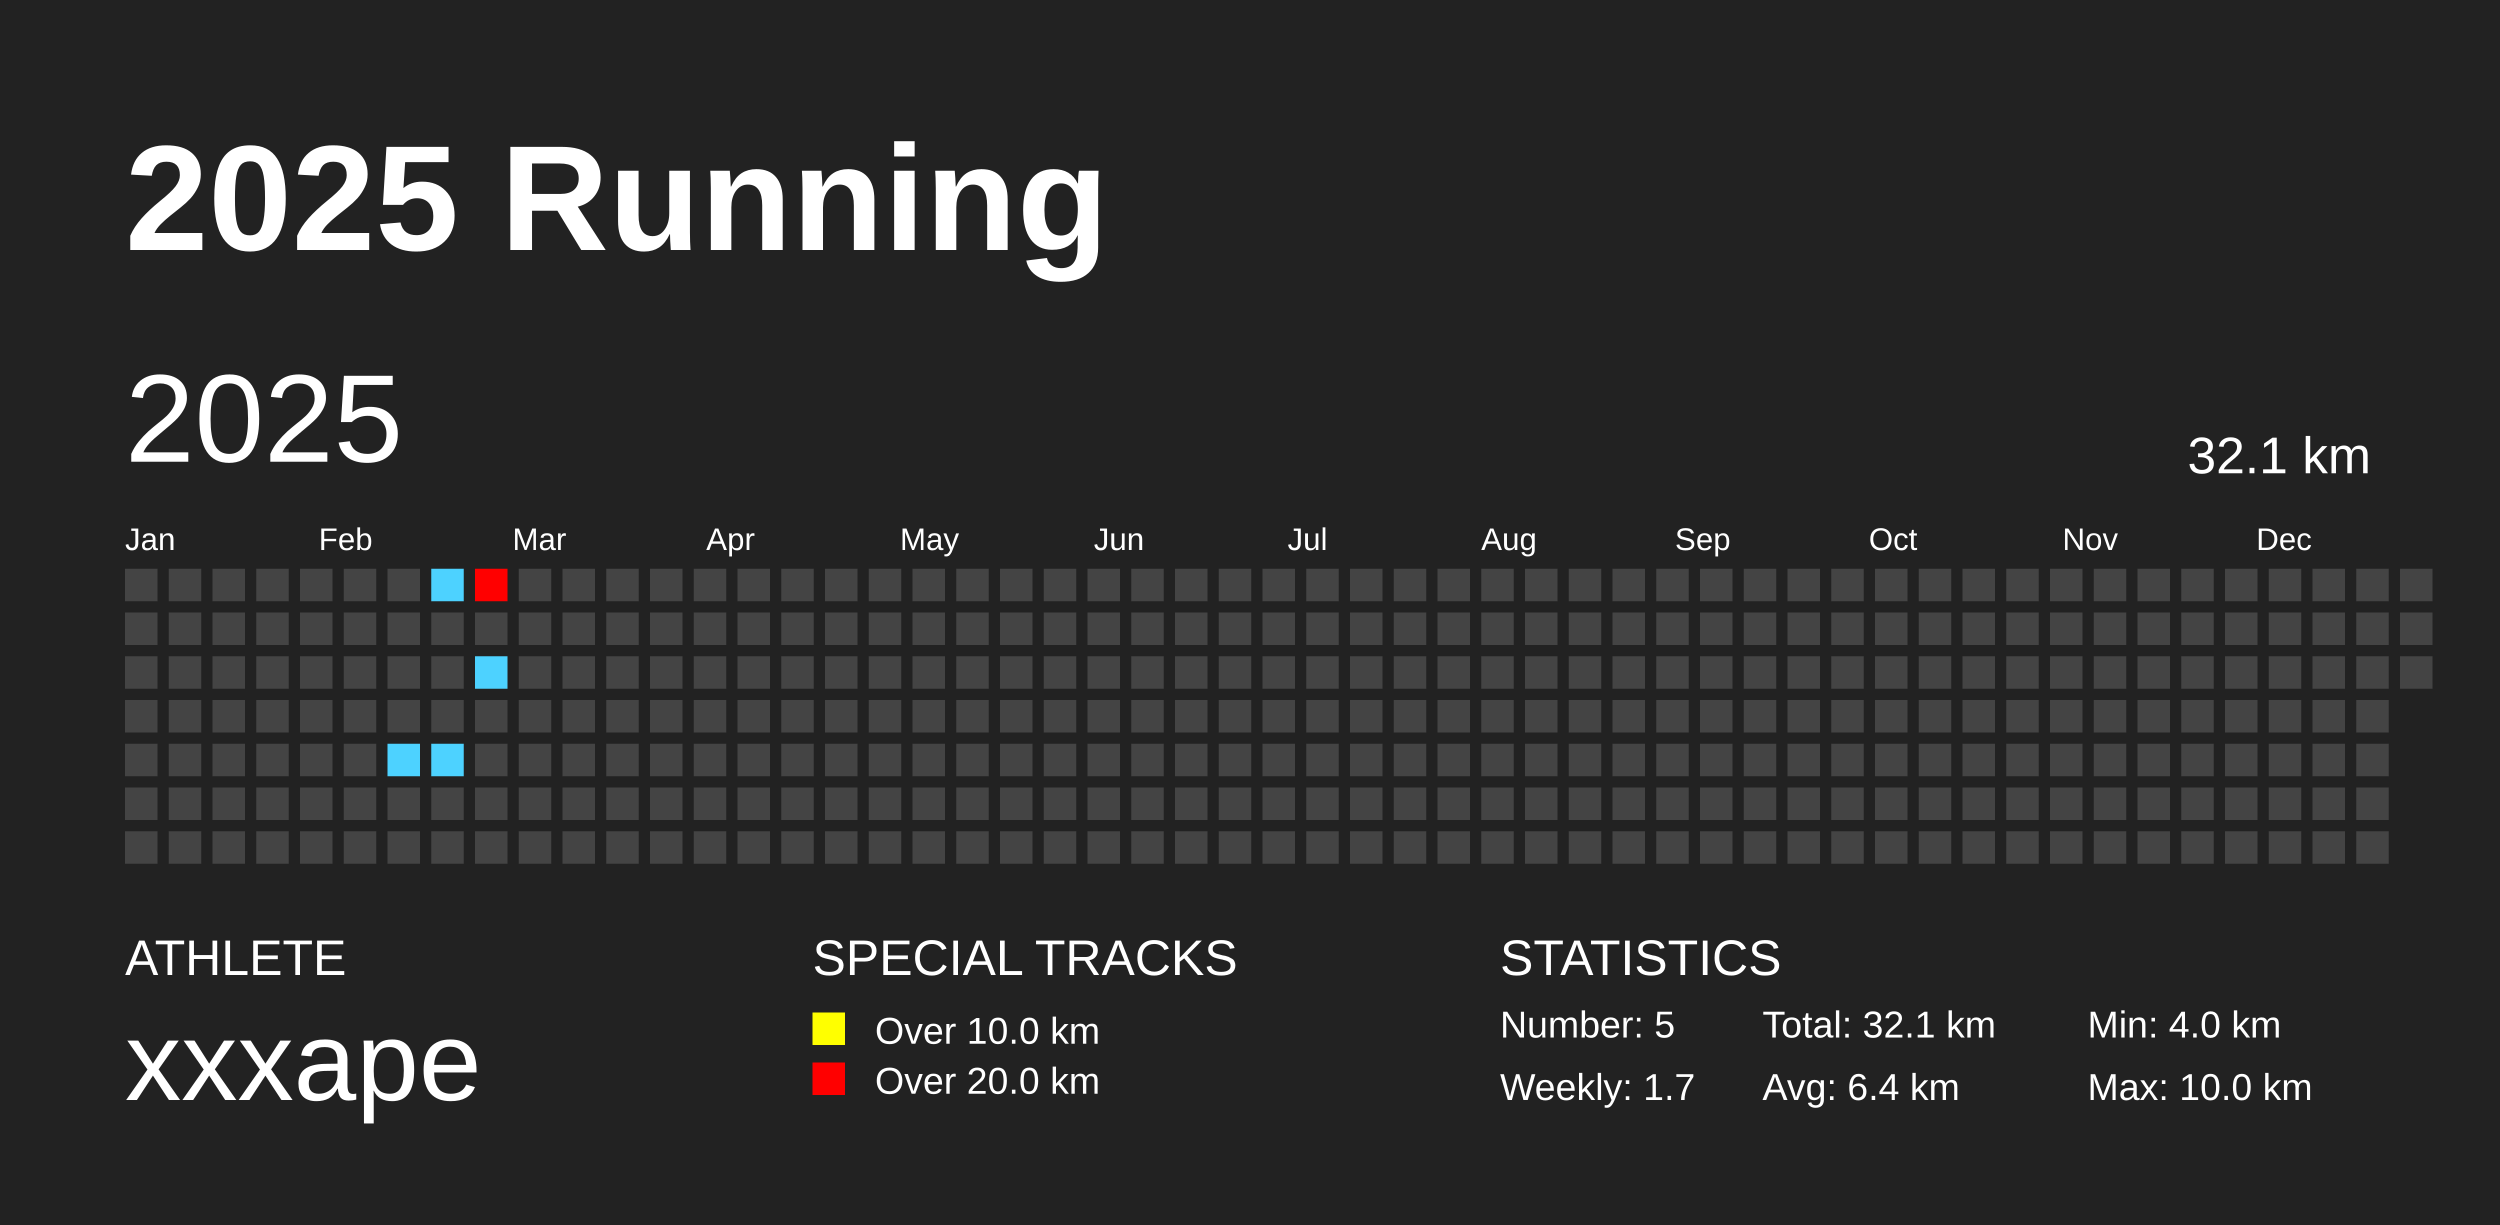
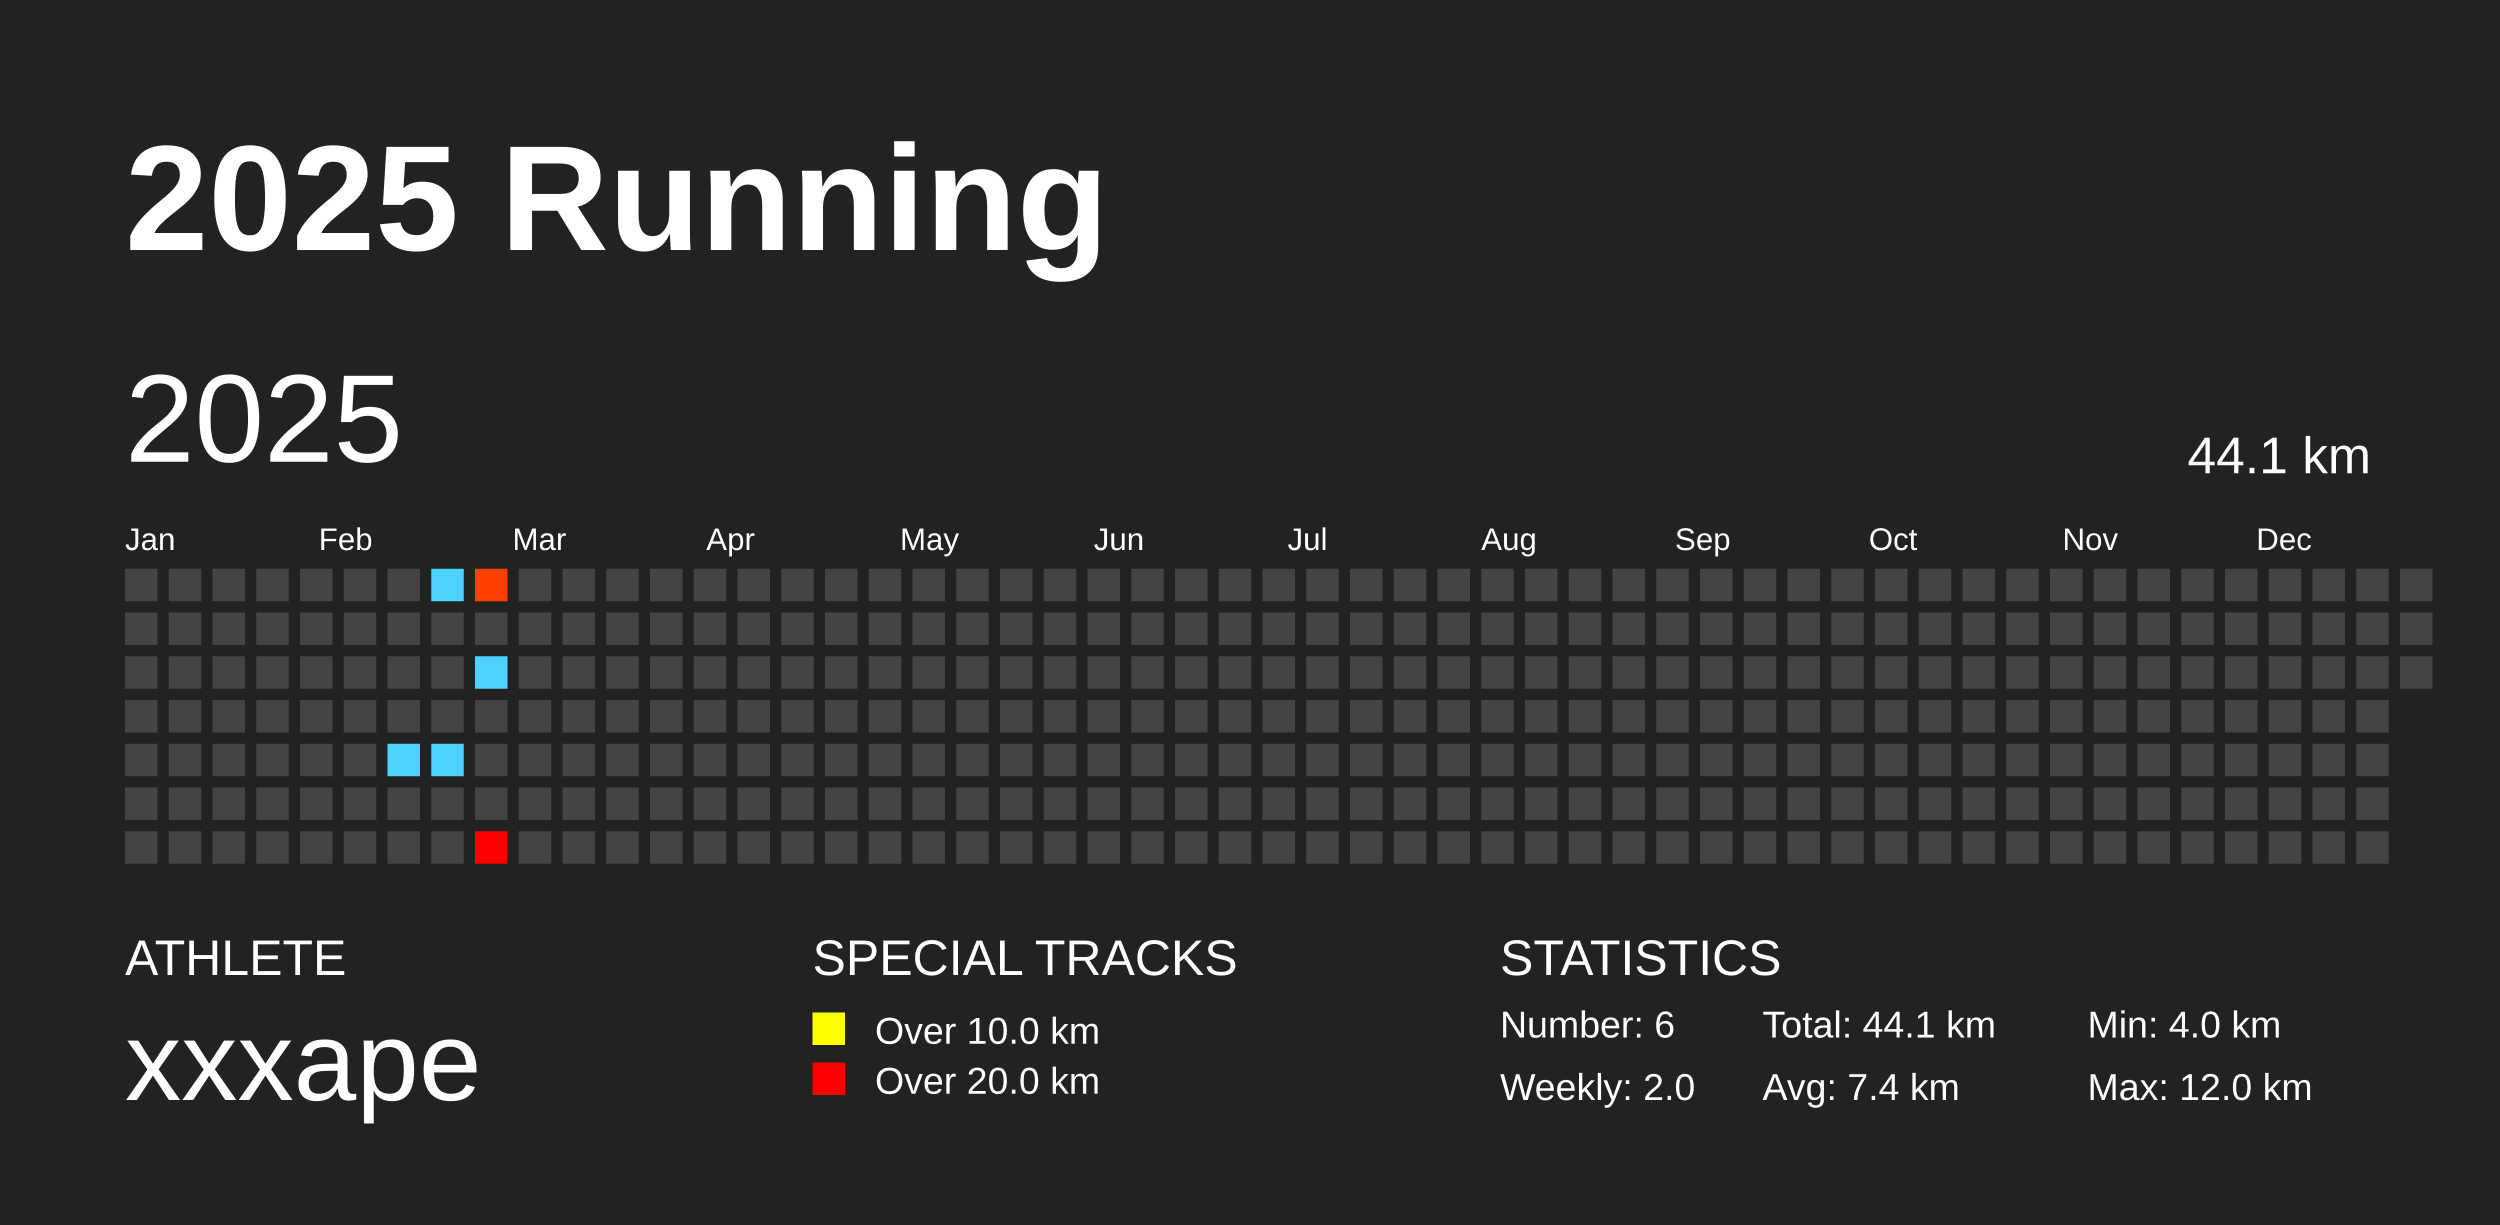
<svg xmlns="http://www.w3.org/2000/svg" baseProfile="full" height="98mm" version="1.1" viewBox="0,0,200,98" width="200mm">
  <defs />
  <rect fill="#222222" height="98" width="200" x="0" y="0" />
  <text fill="#FFFFFF" style="font-size:12px; font-family:Arial; font-weight:bold;" x="10" y="20">2025 Running</text>
  <text fill="#FFFFFF" style="font-size:4px; font-family:Arial" x="10" y="78">ATHLETE</text>
  <text fill="#FFFFFF" style="font-size:9px; font-family:Arial" x="10" y="88">xxxape</text>
  <text fill="#FFFFFF" style="font-size:4px; font-family:Arial" x="65" y="78">SPECIAL TRACKS</text>
  <rect fill="yellow" height="2.6" width="2.6" x="65" y="81" />
  <text fill="#FFFFFF" style="font-size:3px; font-family:Arial" x="70" y="83.5">Over 10.0 km</text>
  <rect fill="red" height="2.6" width="2.6" x="65" y="85" />
  <text fill="#FFFFFF" style="font-size:3px; font-family:Arial" x="70" y="87.5">Over 20.0 km</text>
  <text fill="#FFFFFF" style="font-size:4px; font-family:Arial" x="120" y="78">STATISTICS</text>
-   <text fill="#FFFFFF" style="font-size:3px; font-family:Arial" x="120" y="83">Number: 5</text>
-   <text fill="#FFFFFF" style="font-size:3px; font-family:Arial" x="120" y="88">Weekly: 1.7</text>
-   <text fill="#FFFFFF" style="font-size:3px; font-family:Arial" x="141" y="83">Total: 32.1 km</text>
-   <text fill="#FFFFFF" style="font-size:3px; font-family:Arial" x="141" y="88">Avg: 6.4 km</text>
+   <text fill="#FFFFFF" style="font-size:3px; font-family:Arial" x="120" y="83">Number: 6</text>
+   <text fill="#FFFFFF" style="font-size:3px; font-family:Arial" x="120" y="88">Weekly: 2.0</text>
+   <text fill="#FFFFFF" style="font-size:3px; font-family:Arial" x="141" y="83">Total: 44.1 km</text>
+   <text fill="#FFFFFF" style="font-size:3px; font-family:Arial" x="141" y="88">Avg: 7.4 km</text>
  <text fill="#FFFFFF" style="font-size:3px; font-family:Arial" x="167" y="83">Min: 4.0 km</text>
-   <text fill="#FFFFFF" style="font-size:3px; font-family:Arial" x="167" y="88">Max: 10.0 km</text>
+   <text fill="#FFFFFF" style="font-size:3px; font-family:Arial" x="167" y="88">Max: 12.0 km</text>
  <text dominant-baseline="hanging" fill="#FFFFFF" style="font-size:10.0px; font-family:Arial;" x="10" y="30">2025</text>
-   <text dominant-baseline="hanging" fill="#FFFFFF" style="font-size:4.125px; font-family:Arial;" x="175" y="35">32.1 km</text>
+   <text dominant-baseline="hanging" fill="#FFFFFF" style="font-size:4.125px; font-family:Arial;" x="175" y="35">44.1 km</text>
  <text fill="#FFFFFF" style="font-size:2.5px; font-family:Arial" x="10.0" y="44">Jan</text>
  <text fill="#FFFFFF" style="font-size:2.5px; font-family:Arial" x="25.5" y="44">Feb</text>
  <text fill="#FFFFFF" style="font-size:2.5px; font-family:Arial" x="41.0" y="44">Mar</text>
  <text fill="#FFFFFF" style="font-size:2.5px; font-family:Arial" x="56.5" y="44">Apr</text>
  <text fill="#FFFFFF" style="font-size:2.5px; font-family:Arial" x="72.0" y="44">May</text>
  <text fill="#FFFFFF" style="font-size:2.5px; font-family:Arial" x="87.5" y="44">Jun</text>
  <text fill="#FFFFFF" style="font-size:2.5px; font-family:Arial" x="103.0" y="44">Jul</text>
  <text fill="#FFFFFF" style="font-size:2.5px; font-family:Arial" x="118.5" y="44">Aug</text>
  <text fill="#FFFFFF" style="font-size:2.5px; font-family:Arial" x="134.0" y="44">Sep</text>
  <text fill="#FFFFFF" style="font-size:2.5px; font-family:Arial" x="149.5" y="44">Oct</text>
  <text fill="#FFFFFF" style="font-size:2.5px; font-family:Arial" x="165.0" y="44">Nov</text>
  <text fill="#FFFFFF" style="font-size:2.5px; font-family:Arial" x="180.5" y="44">Dec</text>
  <rect fill="#444444" height="2.6" width="2.6" x="10.0" y="45.5" />
  <rect fill="#444444" height="2.6" width="2.6" x="10.0" y="49.0" />
  <rect fill="#444444" height="2.6" width="2.6" x="10.0" y="52.5" />
  <rect fill="#444444" height="2.6" width="2.6" x="10.0" y="56.0" />
  <rect fill="#444444" height="2.6" width="2.6" x="10.0" y="59.5" />
  <rect fill="#444444" height="2.6" width="2.6" x="10.0" y="63.0" />
  <rect fill="#444444" height="2.6" width="2.6" x="10.0" y="66.5" />
  <rect fill="#444444" height="2.6" width="2.6" x="13.5" y="45.5" />
  <rect fill="#444444" height="2.6" width="2.6" x="13.5" y="49.0" />
  <rect fill="#444444" height="2.6" width="2.6" x="13.5" y="52.5" />
  <rect fill="#444444" height="2.6" width="2.6" x="13.5" y="56.0" />
  <rect fill="#444444" height="2.6" width="2.6" x="13.5" y="59.5" />
  <rect fill="#444444" height="2.6" width="2.6" x="13.5" y="63.0" />
  <rect fill="#444444" height="2.6" width="2.6" x="13.5" y="66.5" />
  <rect fill="#444444" height="2.6" width="2.6" x="17.0" y="45.5" />
  <rect fill="#444444" height="2.6" width="2.6" x="17.0" y="49.0" />
  <rect fill="#444444" height="2.6" width="2.6" x="17.0" y="52.5" />
  <rect fill="#444444" height="2.6" width="2.6" x="17.0" y="56.0" />
  <rect fill="#444444" height="2.6" width="2.6" x="17.0" y="59.5" />
  <rect fill="#444444" height="2.6" width="2.6" x="17.0" y="63.0" />
  <rect fill="#444444" height="2.6" width="2.6" x="17.0" y="66.5" />
  <rect fill="#444444" height="2.6" width="2.6" x="20.5" y="45.5" />
  <rect fill="#444444" height="2.6" width="2.6" x="20.5" y="49.0" />
  <rect fill="#444444" height="2.6" width="2.6" x="20.5" y="52.5" />
  <rect fill="#444444" height="2.6" width="2.6" x="20.5" y="56.0" />
  <rect fill="#444444" height="2.6" width="2.6" x="20.5" y="59.5" />
  <rect fill="#444444" height="2.6" width="2.6" x="20.5" y="63.0" />
  <rect fill="#444444" height="2.6" width="2.6" x="20.5" y="66.5" />
  <rect fill="#444444" height="2.6" width="2.6" x="24.0" y="45.5" />
  <rect fill="#444444" height="2.6" width="2.6" x="24.0" y="49.0" />
  <rect fill="#444444" height="2.6" width="2.6" x="24.0" y="52.5" />
  <rect fill="#444444" height="2.6" width="2.6" x="24.0" y="56.0" />
  <rect fill="#444444" height="2.6" width="2.6" x="24.0" y="59.5" />
  <rect fill="#444444" height="2.6" width="2.6" x="24.0" y="63.0" />
  <rect fill="#444444" height="2.6" width="2.6" x="24.0" y="66.5" />
  <rect fill="#444444" height="2.6" width="2.6" x="27.5" y="45.5" />
  <rect fill="#444444" height="2.6" width="2.6" x="27.5" y="49.0" />
  <rect fill="#444444" height="2.6" width="2.6" x="27.5" y="52.5" />
  <rect fill="#444444" height="2.6" width="2.6" x="27.5" y="56.0" />
  <rect fill="#444444" height="2.6" width="2.6" x="27.5" y="59.5" />
  <rect fill="#444444" height="2.6" width="2.6" x="27.5" y="63.0" />
  <rect fill="#444444" height="2.6" width="2.6" x="27.5" y="66.5" />
  <rect fill="#444444" height="2.6" width="2.6" x="31.0" y="45.5" />
  <rect fill="#444444" height="2.6" width="2.6" x="31.0" y="49.0" />
  <rect fill="#444444" height="2.6" width="2.6" x="31.0" y="52.5" />
  <rect fill="#444444" height="2.6" width="2.6" x="31.0" y="56.0" />
  <rect fill="#4dd2ff" height="2.6" width="2.6" x="31.0" y="59.5" />
  <rect fill="#444444" height="2.6" width="2.6" x="31.0" y="63.0" />
  <rect fill="#444444" height="2.6" width="2.6" x="31.0" y="66.5" />
  <rect fill="#4dd2ff" height="2.6" width="2.6" x="34.5" y="45.5" />
  <rect fill="#444444" height="2.6" width="2.6" x="34.5" y="49.0" />
  <rect fill="#444444" height="2.6" width="2.6" x="34.5" y="52.5" />
  <rect fill="#444444" height="2.6" width="2.6" x="34.5" y="56.0" />
  <rect fill="#4dd2ff" height="2.6" width="2.6" x="34.5" y="59.5" />
  <rect fill="#444444" height="2.6" width="2.6" x="34.5" y="63.0" />
  <rect fill="#444444" height="2.6" width="2.6" x="34.5" y="66.5" />
-   <rect fill="#ff0000" height="2.6" width="2.6" x="38.0" y="45.5" />
+   <rect fill="#ff4000" height="2.6" width="2.6" x="38.0" y="45.5" />
  <rect fill="#444444" height="2.6" width="2.6" x="38.0" y="49.0" />
  <rect fill="#4dd2ff" height="2.6" width="2.6" x="38.0" y="52.5" />
  <rect fill="#444444" height="2.6" width="2.6" x="38.0" y="56.0" />
  <rect fill="#444444" height="2.6" width="2.6" x="38.0" y="59.5" />
  <rect fill="#444444" height="2.6" width="2.6" x="38.0" y="63.0" />
-   <rect fill="#444444" height="2.6" width="2.6" x="38.0" y="66.5" />
+   <rect fill="#ff0000" height="2.6" width="2.6" x="38.0" y="66.5" />
  <rect fill="#444444" height="2.6" width="2.6" x="41.5" y="45.5" />
  <rect fill="#444444" height="2.6" width="2.6" x="41.5" y="49.0" />
  <rect fill="#444444" height="2.6" width="2.6" x="41.5" y="52.5" />
  <rect fill="#444444" height="2.6" width="2.6" x="41.5" y="56.0" />
  <rect fill="#444444" height="2.6" width="2.6" x="41.5" y="59.5" />
  <rect fill="#444444" height="2.6" width="2.6" x="41.5" y="63.0" />
  <rect fill="#444444" height="2.6" width="2.6" x="41.5" y="66.5" />
  <rect fill="#444444" height="2.6" width="2.6" x="45.0" y="45.5" />
  <rect fill="#444444" height="2.6" width="2.6" x="45.0" y="49.0" />
  <rect fill="#444444" height="2.6" width="2.6" x="45.0" y="52.5" />
  <rect fill="#444444" height="2.6" width="2.6" x="45.0" y="56.0" />
  <rect fill="#444444" height="2.6" width="2.6" x="45.0" y="59.5" />
  <rect fill="#444444" height="2.6" width="2.6" x="45.0" y="63.0" />
  <rect fill="#444444" height="2.6" width="2.6" x="45.0" y="66.5" />
  <rect fill="#444444" height="2.6" width="2.6" x="48.5" y="45.5" />
  <rect fill="#444444" height="2.6" width="2.6" x="48.5" y="49.0" />
  <rect fill="#444444" height="2.6" width="2.6" x="48.5" y="52.5" />
  <rect fill="#444444" height="2.6" width="2.6" x="48.5" y="56.0" />
  <rect fill="#444444" height="2.6" width="2.6" x="48.5" y="59.5" />
  <rect fill="#444444" height="2.6" width="2.6" x="48.5" y="63.0" />
  <rect fill="#444444" height="2.6" width="2.6" x="48.5" y="66.5" />
  <rect fill="#444444" height="2.6" width="2.6" x="52.0" y="45.5" />
  <rect fill="#444444" height="2.6" width="2.6" x="52.0" y="49.0" />
  <rect fill="#444444" height="2.6" width="2.6" x="52.0" y="52.5" />
  <rect fill="#444444" height="2.6" width="2.6" x="52.0" y="56.0" />
  <rect fill="#444444" height="2.6" width="2.6" x="52.0" y="59.5" />
  <rect fill="#444444" height="2.6" width="2.6" x="52.0" y="63.0" />
  <rect fill="#444444" height="2.6" width="2.6" x="52.0" y="66.5" />
  <rect fill="#444444" height="2.6" width="2.6" x="55.5" y="45.5" />
  <rect fill="#444444" height="2.6" width="2.6" x="55.5" y="49.0" />
  <rect fill="#444444" height="2.6" width="2.6" x="55.5" y="52.5" />
  <rect fill="#444444" height="2.6" width="2.6" x="55.5" y="56.0" />
  <rect fill="#444444" height="2.6" width="2.6" x="55.5" y="59.5" />
  <rect fill="#444444" height="2.6" width="2.6" x="55.5" y="63.0" />
  <rect fill="#444444" height="2.6" width="2.6" x="55.5" y="66.5" />
  <rect fill="#444444" height="2.6" width="2.6" x="59.0" y="45.5" />
  <rect fill="#444444" height="2.6" width="2.6" x="59.0" y="49.0" />
  <rect fill="#444444" height="2.6" width="2.6" x="59.0" y="52.5" />
  <rect fill="#444444" height="2.6" width="2.6" x="59.0" y="56.0" />
  <rect fill="#444444" height="2.6" width="2.6" x="59.0" y="59.5" />
  <rect fill="#444444" height="2.6" width="2.6" x="59.0" y="63.0" />
  <rect fill="#444444" height="2.6" width="2.6" x="59.0" y="66.5" />
  <rect fill="#444444" height="2.6" width="2.6" x="62.5" y="45.5" />
  <rect fill="#444444" height="2.6" width="2.6" x="62.5" y="49.0" />
  <rect fill="#444444" height="2.6" width="2.6" x="62.5" y="52.5" />
  <rect fill="#444444" height="2.6" width="2.6" x="62.5" y="56.0" />
  <rect fill="#444444" height="2.6" width="2.6" x="62.5" y="59.5" />
  <rect fill="#444444" height="2.6" width="2.6" x="62.5" y="63.0" />
  <rect fill="#444444" height="2.6" width="2.6" x="62.5" y="66.5" />
  <rect fill="#444444" height="2.6" width="2.6" x="66.0" y="45.5" />
  <rect fill="#444444" height="2.6" width="2.6" x="66.0" y="49.0" />
  <rect fill="#444444" height="2.6" width="2.6" x="66.0" y="52.5" />
  <rect fill="#444444" height="2.6" width="2.6" x="66.0" y="56.0" />
  <rect fill="#444444" height="2.6" width="2.6" x="66.0" y="59.5" />
  <rect fill="#444444" height="2.6" width="2.6" x="66.0" y="63.0" />
  <rect fill="#444444" height="2.6" width="2.6" x="66.0" y="66.5" />
  <rect fill="#444444" height="2.6" width="2.6" x="69.5" y="45.5" />
  <rect fill="#444444" height="2.6" width="2.6" x="69.5" y="49.0" />
  <rect fill="#444444" height="2.6" width="2.6" x="69.5" y="52.5" />
  <rect fill="#444444" height="2.6" width="2.6" x="69.5" y="56.0" />
  <rect fill="#444444" height="2.6" width="2.6" x="69.5" y="59.5" />
  <rect fill="#444444" height="2.6" width="2.6" x="69.5" y="63.0" />
  <rect fill="#444444" height="2.6" width="2.6" x="69.5" y="66.5" />
  <rect fill="#444444" height="2.6" width="2.6" x="73.0" y="45.5" />
  <rect fill="#444444" height="2.6" width="2.6" x="73.0" y="49.0" />
  <rect fill="#444444" height="2.6" width="2.6" x="73.0" y="52.5" />
  <rect fill="#444444" height="2.6" width="2.6" x="73.0" y="56.0" />
  <rect fill="#444444" height="2.6" width="2.6" x="73.0" y="59.5" />
  <rect fill="#444444" height="2.6" width="2.6" x="73.0" y="63.0" />
  <rect fill="#444444" height="2.6" width="2.6" x="73.0" y="66.5" />
  <rect fill="#444444" height="2.6" width="2.6" x="76.5" y="45.5" />
  <rect fill="#444444" height="2.6" width="2.6" x="76.5" y="49.0" />
  <rect fill="#444444" height="2.6" width="2.6" x="76.5" y="52.5" />
  <rect fill="#444444" height="2.6" width="2.6" x="76.5" y="56.0" />
  <rect fill="#444444" height="2.6" width="2.6" x="76.5" y="59.5" />
  <rect fill="#444444" height="2.6" width="2.6" x="76.5" y="63.0" />
  <rect fill="#444444" height="2.6" width="2.6" x="76.5" y="66.5" />
  <rect fill="#444444" height="2.6" width="2.6" x="80.0" y="45.5" />
  <rect fill="#444444" height="2.6" width="2.6" x="80.0" y="49.0" />
  <rect fill="#444444" height="2.6" width="2.6" x="80.0" y="52.5" />
  <rect fill="#444444" height="2.6" width="2.6" x="80.0" y="56.0" />
  <rect fill="#444444" height="2.6" width="2.6" x="80.0" y="59.5" />
  <rect fill="#444444" height="2.6" width="2.6" x="80.0" y="63.0" />
  <rect fill="#444444" height="2.6" width="2.6" x="80.0" y="66.5" />
  <rect fill="#444444" height="2.6" width="2.6" x="83.5" y="45.5" />
  <rect fill="#444444" height="2.6" width="2.6" x="83.5" y="49.0" />
  <rect fill="#444444" height="2.6" width="2.6" x="83.5" y="52.5" />
  <rect fill="#444444" height="2.6" width="2.6" x="83.5" y="56.0" />
  <rect fill="#444444" height="2.6" width="2.6" x="83.5" y="59.5" />
  <rect fill="#444444" height="2.6" width="2.6" x="83.5" y="63.0" />
  <rect fill="#444444" height="2.6" width="2.6" x="83.5" y="66.5" />
  <rect fill="#444444" height="2.6" width="2.6" x="87.0" y="45.5" />
  <rect fill="#444444" height="2.6" width="2.6" x="87.0" y="49.0" />
  <rect fill="#444444" height="2.6" width="2.6" x="87.0" y="52.5" />
  <rect fill="#444444" height="2.6" width="2.6" x="87.0" y="56.0" />
  <rect fill="#444444" height="2.6" width="2.6" x="87.0" y="59.5" />
  <rect fill="#444444" height="2.6" width="2.6" x="87.0" y="63.0" />
  <rect fill="#444444" height="2.6" width="2.6" x="87.0" y="66.5" />
  <rect fill="#444444" height="2.6" width="2.6" x="90.5" y="45.5" />
  <rect fill="#444444" height="2.6" width="2.6" x="90.5" y="49.0" />
  <rect fill="#444444" height="2.6" width="2.6" x="90.5" y="52.5" />
  <rect fill="#444444" height="2.6" width="2.6" x="90.5" y="56.0" />
  <rect fill="#444444" height="2.6" width="2.6" x="90.5" y="59.5" />
  <rect fill="#444444" height="2.6" width="2.6" x="90.5" y="63.0" />
  <rect fill="#444444" height="2.6" width="2.6" x="90.5" y="66.5" />
  <rect fill="#444444" height="2.6" width="2.6" x="94.0" y="45.5" />
  <rect fill="#444444" height="2.6" width="2.6" x="94.0" y="49.0" />
  <rect fill="#444444" height="2.6" width="2.6" x="94.0" y="52.5" />
  <rect fill="#444444" height="2.6" width="2.6" x="94.0" y="56.0" />
  <rect fill="#444444" height="2.6" width="2.6" x="94.0" y="59.5" />
  <rect fill="#444444" height="2.6" width="2.6" x="94.0" y="63.0" />
  <rect fill="#444444" height="2.6" width="2.6" x="94.0" y="66.5" />
  <rect fill="#444444" height="2.6" width="2.6" x="97.5" y="45.5" />
  <rect fill="#444444" height="2.6" width="2.6" x="97.5" y="49.0" />
  <rect fill="#444444" height="2.6" width="2.6" x="97.5" y="52.5" />
  <rect fill="#444444" height="2.6" width="2.6" x="97.5" y="56.0" />
  <rect fill="#444444" height="2.6" width="2.6" x="97.5" y="59.5" />
  <rect fill="#444444" height="2.6" width="2.6" x="97.5" y="63.0" />
  <rect fill="#444444" height="2.6" width="2.6" x="97.5" y="66.5" />
  <rect fill="#444444" height="2.6" width="2.6" x="101.0" y="45.5" />
  <rect fill="#444444" height="2.6" width="2.6" x="101.0" y="49.0" />
  <rect fill="#444444" height="2.6" width="2.6" x="101.0" y="52.5" />
  <rect fill="#444444" height="2.6" width="2.6" x="101.0" y="56.0" />
  <rect fill="#444444" height="2.6" width="2.6" x="101.0" y="59.5" />
  <rect fill="#444444" height="2.6" width="2.6" x="101.0" y="63.0" />
  <rect fill="#444444" height="2.6" width="2.6" x="101.0" y="66.5" />
  <rect fill="#444444" height="2.6" width="2.6" x="104.5" y="45.5" />
  <rect fill="#444444" height="2.6" width="2.6" x="104.5" y="49.0" />
  <rect fill="#444444" height="2.6" width="2.6" x="104.5" y="52.5" />
  <rect fill="#444444" height="2.6" width="2.6" x="104.5" y="56.0" />
  <rect fill="#444444" height="2.6" width="2.6" x="104.5" y="59.5" />
  <rect fill="#444444" height="2.6" width="2.6" x="104.5" y="63.0" />
  <rect fill="#444444" height="2.6" width="2.6" x="104.5" y="66.5" />
  <rect fill="#444444" height="2.6" width="2.6" x="108.0" y="45.5" />
  <rect fill="#444444" height="2.6" width="2.6" x="108.0" y="49.0" />
  <rect fill="#444444" height="2.6" width="2.6" x="108.0" y="52.5" />
  <rect fill="#444444" height="2.6" width="2.6" x="108.0" y="56.0" />
  <rect fill="#444444" height="2.6" width="2.6" x="108.0" y="59.5" />
  <rect fill="#444444" height="2.6" width="2.6" x="108.0" y="63.0" />
  <rect fill="#444444" height="2.6" width="2.6" x="108.0" y="66.5" />
  <rect fill="#444444" height="2.6" width="2.6" x="111.5" y="45.5" />
  <rect fill="#444444" height="2.6" width="2.6" x="111.5" y="49.0" />
  <rect fill="#444444" height="2.6" width="2.6" x="111.5" y="52.5" />
  <rect fill="#444444" height="2.6" width="2.6" x="111.5" y="56.0" />
  <rect fill="#444444" height="2.6" width="2.6" x="111.5" y="59.5" />
  <rect fill="#444444" height="2.6" width="2.6" x="111.5" y="63.0" />
  <rect fill="#444444" height="2.6" width="2.6" x="111.5" y="66.5" />
  <rect fill="#444444" height="2.6" width="2.6" x="115.0" y="45.5" />
  <rect fill="#444444" height="2.6" width="2.6" x="115.0" y="49.0" />
  <rect fill="#444444" height="2.6" width="2.6" x="115.0" y="52.5" />
  <rect fill="#444444" height="2.6" width="2.6" x="115.0" y="56.0" />
  <rect fill="#444444" height="2.6" width="2.6" x="115.0" y="59.5" />
  <rect fill="#444444" height="2.6" width="2.6" x="115.0" y="63.0" />
  <rect fill="#444444" height="2.6" width="2.6" x="115.0" y="66.5" />
  <rect fill="#444444" height="2.6" width="2.6" x="118.5" y="45.5" />
  <rect fill="#444444" height="2.6" width="2.6" x="118.5" y="49.0" />
  <rect fill="#444444" height="2.6" width="2.6" x="118.5" y="52.5" />
  <rect fill="#444444" height="2.6" width="2.6" x="118.5" y="56.0" />
  <rect fill="#444444" height="2.6" width="2.6" x="118.5" y="59.5" />
  <rect fill="#444444" height="2.6" width="2.6" x="118.5" y="63.0" />
  <rect fill="#444444" height="2.6" width="2.6" x="118.5" y="66.5" />
  <rect fill="#444444" height="2.6" width="2.6" x="122.0" y="45.5" />
  <rect fill="#444444" height="2.6" width="2.6" x="122.0" y="49.0" />
  <rect fill="#444444" height="2.6" width="2.6" x="122.0" y="52.5" />
  <rect fill="#444444" height="2.6" width="2.6" x="122.0" y="56.0" />
  <rect fill="#444444" height="2.6" width="2.6" x="122.0" y="59.5" />
  <rect fill="#444444" height="2.6" width="2.6" x="122.0" y="63.0" />
  <rect fill="#444444" height="2.6" width="2.6" x="122.0" y="66.5" />
  <rect fill="#444444" height="2.6" width="2.6" x="125.5" y="45.5" />
  <rect fill="#444444" height="2.6" width="2.6" x="125.5" y="49.0" />
  <rect fill="#444444" height="2.6" width="2.6" x="125.5" y="52.5" />
  <rect fill="#444444" height="2.6" width="2.6" x="125.5" y="56.0" />
  <rect fill="#444444" height="2.6" width="2.6" x="125.5" y="59.5" />
  <rect fill="#444444" height="2.6" width="2.6" x="125.5" y="63.0" />
  <rect fill="#444444" height="2.6" width="2.6" x="125.5" y="66.5" />
  <rect fill="#444444" height="2.6" width="2.6" x="129.0" y="45.5" />
  <rect fill="#444444" height="2.6" width="2.6" x="129.0" y="49.0" />
  <rect fill="#444444" height="2.6" width="2.6" x="129.0" y="52.5" />
  <rect fill="#444444" height="2.6" width="2.6" x="129.0" y="56.0" />
  <rect fill="#444444" height="2.6" width="2.6" x="129.0" y="59.5" />
  <rect fill="#444444" height="2.6" width="2.6" x="129.0" y="63.0" />
  <rect fill="#444444" height="2.6" width="2.6" x="129.0" y="66.5" />
  <rect fill="#444444" height="2.6" width="2.6" x="132.5" y="45.5" />
  <rect fill="#444444" height="2.6" width="2.6" x="132.5" y="49.0" />
  <rect fill="#444444" height="2.6" width="2.6" x="132.5" y="52.5" />
  <rect fill="#444444" height="2.6" width="2.6" x="132.5" y="56.0" />
  <rect fill="#444444" height="2.6" width="2.6" x="132.5" y="59.5" />
  <rect fill="#444444" height="2.6" width="2.6" x="132.5" y="63.0" />
  <rect fill="#444444" height="2.6" width="2.6" x="132.5" y="66.5" />
  <rect fill="#444444" height="2.6" width="2.6" x="136.0" y="45.5" />
  <rect fill="#444444" height="2.6" width="2.6" x="136.0" y="49.0" />
  <rect fill="#444444" height="2.6" width="2.6" x="136.0" y="52.5" />
  <rect fill="#444444" height="2.6" width="2.6" x="136.0" y="56.0" />
  <rect fill="#444444" height="2.6" width="2.6" x="136.0" y="59.5" />
  <rect fill="#444444" height="2.6" width="2.6" x="136.0" y="63.0" />
  <rect fill="#444444" height="2.6" width="2.6" x="136.0" y="66.5" />
  <rect fill="#444444" height="2.6" width="2.6" x="139.5" y="45.5" />
  <rect fill="#444444" height="2.6" width="2.6" x="139.5" y="49.0" />
  <rect fill="#444444" height="2.6" width="2.6" x="139.5" y="52.5" />
  <rect fill="#444444" height="2.6" width="2.6" x="139.5" y="56.0" />
  <rect fill="#444444" height="2.6" width="2.6" x="139.5" y="59.5" />
  <rect fill="#444444" height="2.6" width="2.6" x="139.5" y="63.0" />
  <rect fill="#444444" height="2.6" width="2.6" x="139.5" y="66.5" />
  <rect fill="#444444" height="2.6" width="2.6" x="143.0" y="45.5" />
  <rect fill="#444444" height="2.6" width="2.6" x="143.0" y="49.0" />
  <rect fill="#444444" height="2.6" width="2.6" x="143.0" y="52.5" />
  <rect fill="#444444" height="2.6" width="2.6" x="143.0" y="56.0" />
  <rect fill="#444444" height="2.6" width="2.6" x="143.0" y="59.5" />
  <rect fill="#444444" height="2.6" width="2.6" x="143.0" y="63.0" />
  <rect fill="#444444" height="2.6" width="2.6" x="143.0" y="66.5" />
  <rect fill="#444444" height="2.6" width="2.6" x="146.5" y="45.5" />
  <rect fill="#444444" height="2.6" width="2.6" x="146.5" y="49.0" />
  <rect fill="#444444" height="2.6" width="2.6" x="146.5" y="52.5" />
  <rect fill="#444444" height="2.6" width="2.6" x="146.5" y="56.0" />
  <rect fill="#444444" height="2.6" width="2.6" x="146.5" y="59.5" />
  <rect fill="#444444" height="2.6" width="2.6" x="146.5" y="63.0" />
  <rect fill="#444444" height="2.6" width="2.6" x="146.5" y="66.5" />
  <rect fill="#444444" height="2.6" width="2.6" x="150.0" y="45.5" />
  <rect fill="#444444" height="2.6" width="2.6" x="150.0" y="49.0" />
  <rect fill="#444444" height="2.6" width="2.6" x="150.0" y="52.5" />
  <rect fill="#444444" height="2.6" width="2.6" x="150.0" y="56.0" />
  <rect fill="#444444" height="2.6" width="2.6" x="150.0" y="59.5" />
  <rect fill="#444444" height="2.6" width="2.6" x="150.0" y="63.0" />
  <rect fill="#444444" height="2.6" width="2.6" x="150.0" y="66.5" />
  <rect fill="#444444" height="2.6" width="2.6" x="153.5" y="45.5" />
  <rect fill="#444444" height="2.6" width="2.6" x="153.5" y="49.0" />
  <rect fill="#444444" height="2.6" width="2.6" x="153.5" y="52.5" />
  <rect fill="#444444" height="2.6" width="2.6" x="153.5" y="56.0" />
  <rect fill="#444444" height="2.6" width="2.6" x="153.5" y="59.5" />
  <rect fill="#444444" height="2.6" width="2.6" x="153.5" y="63.0" />
  <rect fill="#444444" height="2.6" width="2.6" x="153.5" y="66.5" />
  <rect fill="#444444" height="2.6" width="2.6" x="157.0" y="45.5" />
  <rect fill="#444444" height="2.6" width="2.6" x="157.0" y="49.0" />
  <rect fill="#444444" height="2.6" width="2.6" x="157.0" y="52.5" />
  <rect fill="#444444" height="2.6" width="2.6" x="157.0" y="56.0" />
  <rect fill="#444444" height="2.6" width="2.6" x="157.0" y="59.5" />
  <rect fill="#444444" height="2.6" width="2.6" x="157.0" y="63.0" />
  <rect fill="#444444" height="2.6" width="2.6" x="157.0" y="66.5" />
  <rect fill="#444444" height="2.6" width="2.6" x="160.5" y="45.5" />
  <rect fill="#444444" height="2.6" width="2.6" x="160.5" y="49.0" />
  <rect fill="#444444" height="2.6" width="2.6" x="160.5" y="52.5" />
  <rect fill="#444444" height="2.6" width="2.6" x="160.5" y="56.0" />
  <rect fill="#444444" height="2.6" width="2.6" x="160.5" y="59.5" />
  <rect fill="#444444" height="2.6" width="2.6" x="160.5" y="63.0" />
  <rect fill="#444444" height="2.6" width="2.6" x="160.5" y="66.5" />
  <rect fill="#444444" height="2.6" width="2.6" x="164.0" y="45.5" />
  <rect fill="#444444" height="2.6" width="2.6" x="164.0" y="49.0" />
  <rect fill="#444444" height="2.6" width="2.6" x="164.0" y="52.5" />
  <rect fill="#444444" height="2.6" width="2.6" x="164.0" y="56.0" />
  <rect fill="#444444" height="2.6" width="2.6" x="164.0" y="59.5" />
  <rect fill="#444444" height="2.6" width="2.6" x="164.0" y="63.0" />
  <rect fill="#444444" height="2.6" width="2.6" x="164.0" y="66.5" />
  <rect fill="#444444" height="2.6" width="2.6" x="167.5" y="45.5" />
  <rect fill="#444444" height="2.6" width="2.6" x="167.5" y="49.0" />
  <rect fill="#444444" height="2.6" width="2.6" x="167.5" y="52.5" />
  <rect fill="#444444" height="2.6" width="2.6" x="167.5" y="56.0" />
  <rect fill="#444444" height="2.6" width="2.6" x="167.5" y="59.5" />
  <rect fill="#444444" height="2.6" width="2.6" x="167.5" y="63.0" />
  <rect fill="#444444" height="2.6" width="2.6" x="167.5" y="66.5" />
  <rect fill="#444444" height="2.6" width="2.6" x="171.0" y="45.5" />
  <rect fill="#444444" height="2.6" width="2.6" x="171.0" y="49.0" />
  <rect fill="#444444" height="2.6" width="2.6" x="171.0" y="52.5" />
  <rect fill="#444444" height="2.6" width="2.6" x="171.0" y="56.0" />
  <rect fill="#444444" height="2.6" width="2.6" x="171.0" y="59.5" />
  <rect fill="#444444" height="2.6" width="2.6" x="171.0" y="63.0" />
  <rect fill="#444444" height="2.6" width="2.6" x="171.0" y="66.5" />
  <rect fill="#444444" height="2.6" width="2.6" x="174.5" y="45.5" />
  <rect fill="#444444" height="2.6" width="2.6" x="174.5" y="49.0" />
  <rect fill="#444444" height="2.6" width="2.6" x="174.5" y="52.5" />
  <rect fill="#444444" height="2.6" width="2.6" x="174.5" y="56.0" />
  <rect fill="#444444" height="2.6" width="2.6" x="174.5" y="59.5" />
  <rect fill="#444444" height="2.6" width="2.6" x="174.5" y="63.0" />
  <rect fill="#444444" height="2.6" width="2.6" x="174.5" y="66.5" />
  <rect fill="#444444" height="2.6" width="2.6" x="178.0" y="45.5" />
  <rect fill="#444444" height="2.6" width="2.6" x="178.0" y="49.0" />
  <rect fill="#444444" height="2.6" width="2.6" x="178.0" y="52.5" />
  <rect fill="#444444" height="2.6" width="2.6" x="178.0" y="56.0" />
  <rect fill="#444444" height="2.6" width="2.6" x="178.0" y="59.5" />
  <rect fill="#444444" height="2.6" width="2.6" x="178.0" y="63.0" />
  <rect fill="#444444" height="2.6" width="2.6" x="178.0" y="66.5" />
  <rect fill="#444444" height="2.6" width="2.6" x="181.5" y="45.5" />
  <rect fill="#444444" height="2.6" width="2.6" x="181.5" y="49.0" />
  <rect fill="#444444" height="2.6" width="2.6" x="181.5" y="52.5" />
  <rect fill="#444444" height="2.6" width="2.6" x="181.5" y="56.0" />
  <rect fill="#444444" height="2.6" width="2.6" x="181.5" y="59.5" />
  <rect fill="#444444" height="2.6" width="2.6" x="181.5" y="63.0" />
  <rect fill="#444444" height="2.6" width="2.6" x="181.5" y="66.5" />
  <rect fill="#444444" height="2.6" width="2.6" x="185.0" y="45.5" />
  <rect fill="#444444" height="2.6" width="2.6" x="185.0" y="49.0" />
  <rect fill="#444444" height="2.6" width="2.6" x="185.0" y="52.5" />
  <rect fill="#444444" height="2.6" width="2.6" x="185.0" y="56.0" />
  <rect fill="#444444" height="2.6" width="2.6" x="185.0" y="59.5" />
  <rect fill="#444444" height="2.6" width="2.6" x="185.0" y="63.0" />
  <rect fill="#444444" height="2.6" width="2.6" x="185.0" y="66.5" />
  <rect fill="#444444" height="2.6" width="2.6" x="188.5" y="45.5" />
  <rect fill="#444444" height="2.6" width="2.6" x="188.5" y="49.0" />
  <rect fill="#444444" height="2.6" width="2.6" x="188.5" y="52.5" />
  <rect fill="#444444" height="2.6" width="2.6" x="188.5" y="56.0" />
  <rect fill="#444444" height="2.6" width="2.6" x="188.5" y="59.5" />
  <rect fill="#444444" height="2.6" width="2.6" x="188.5" y="63.0" />
  <rect fill="#444444" height="2.6" width="2.6" x="188.5" y="66.5" />
  <rect fill="#444444" height="2.6" width="2.6" x="192.0" y="45.5" />
  <rect fill="#444444" height="2.6" width="2.6" x="192.0" y="49.0" />
  <rect fill="#444444" height="2.6" width="2.6" x="192.0" y="52.5" />
</svg>
